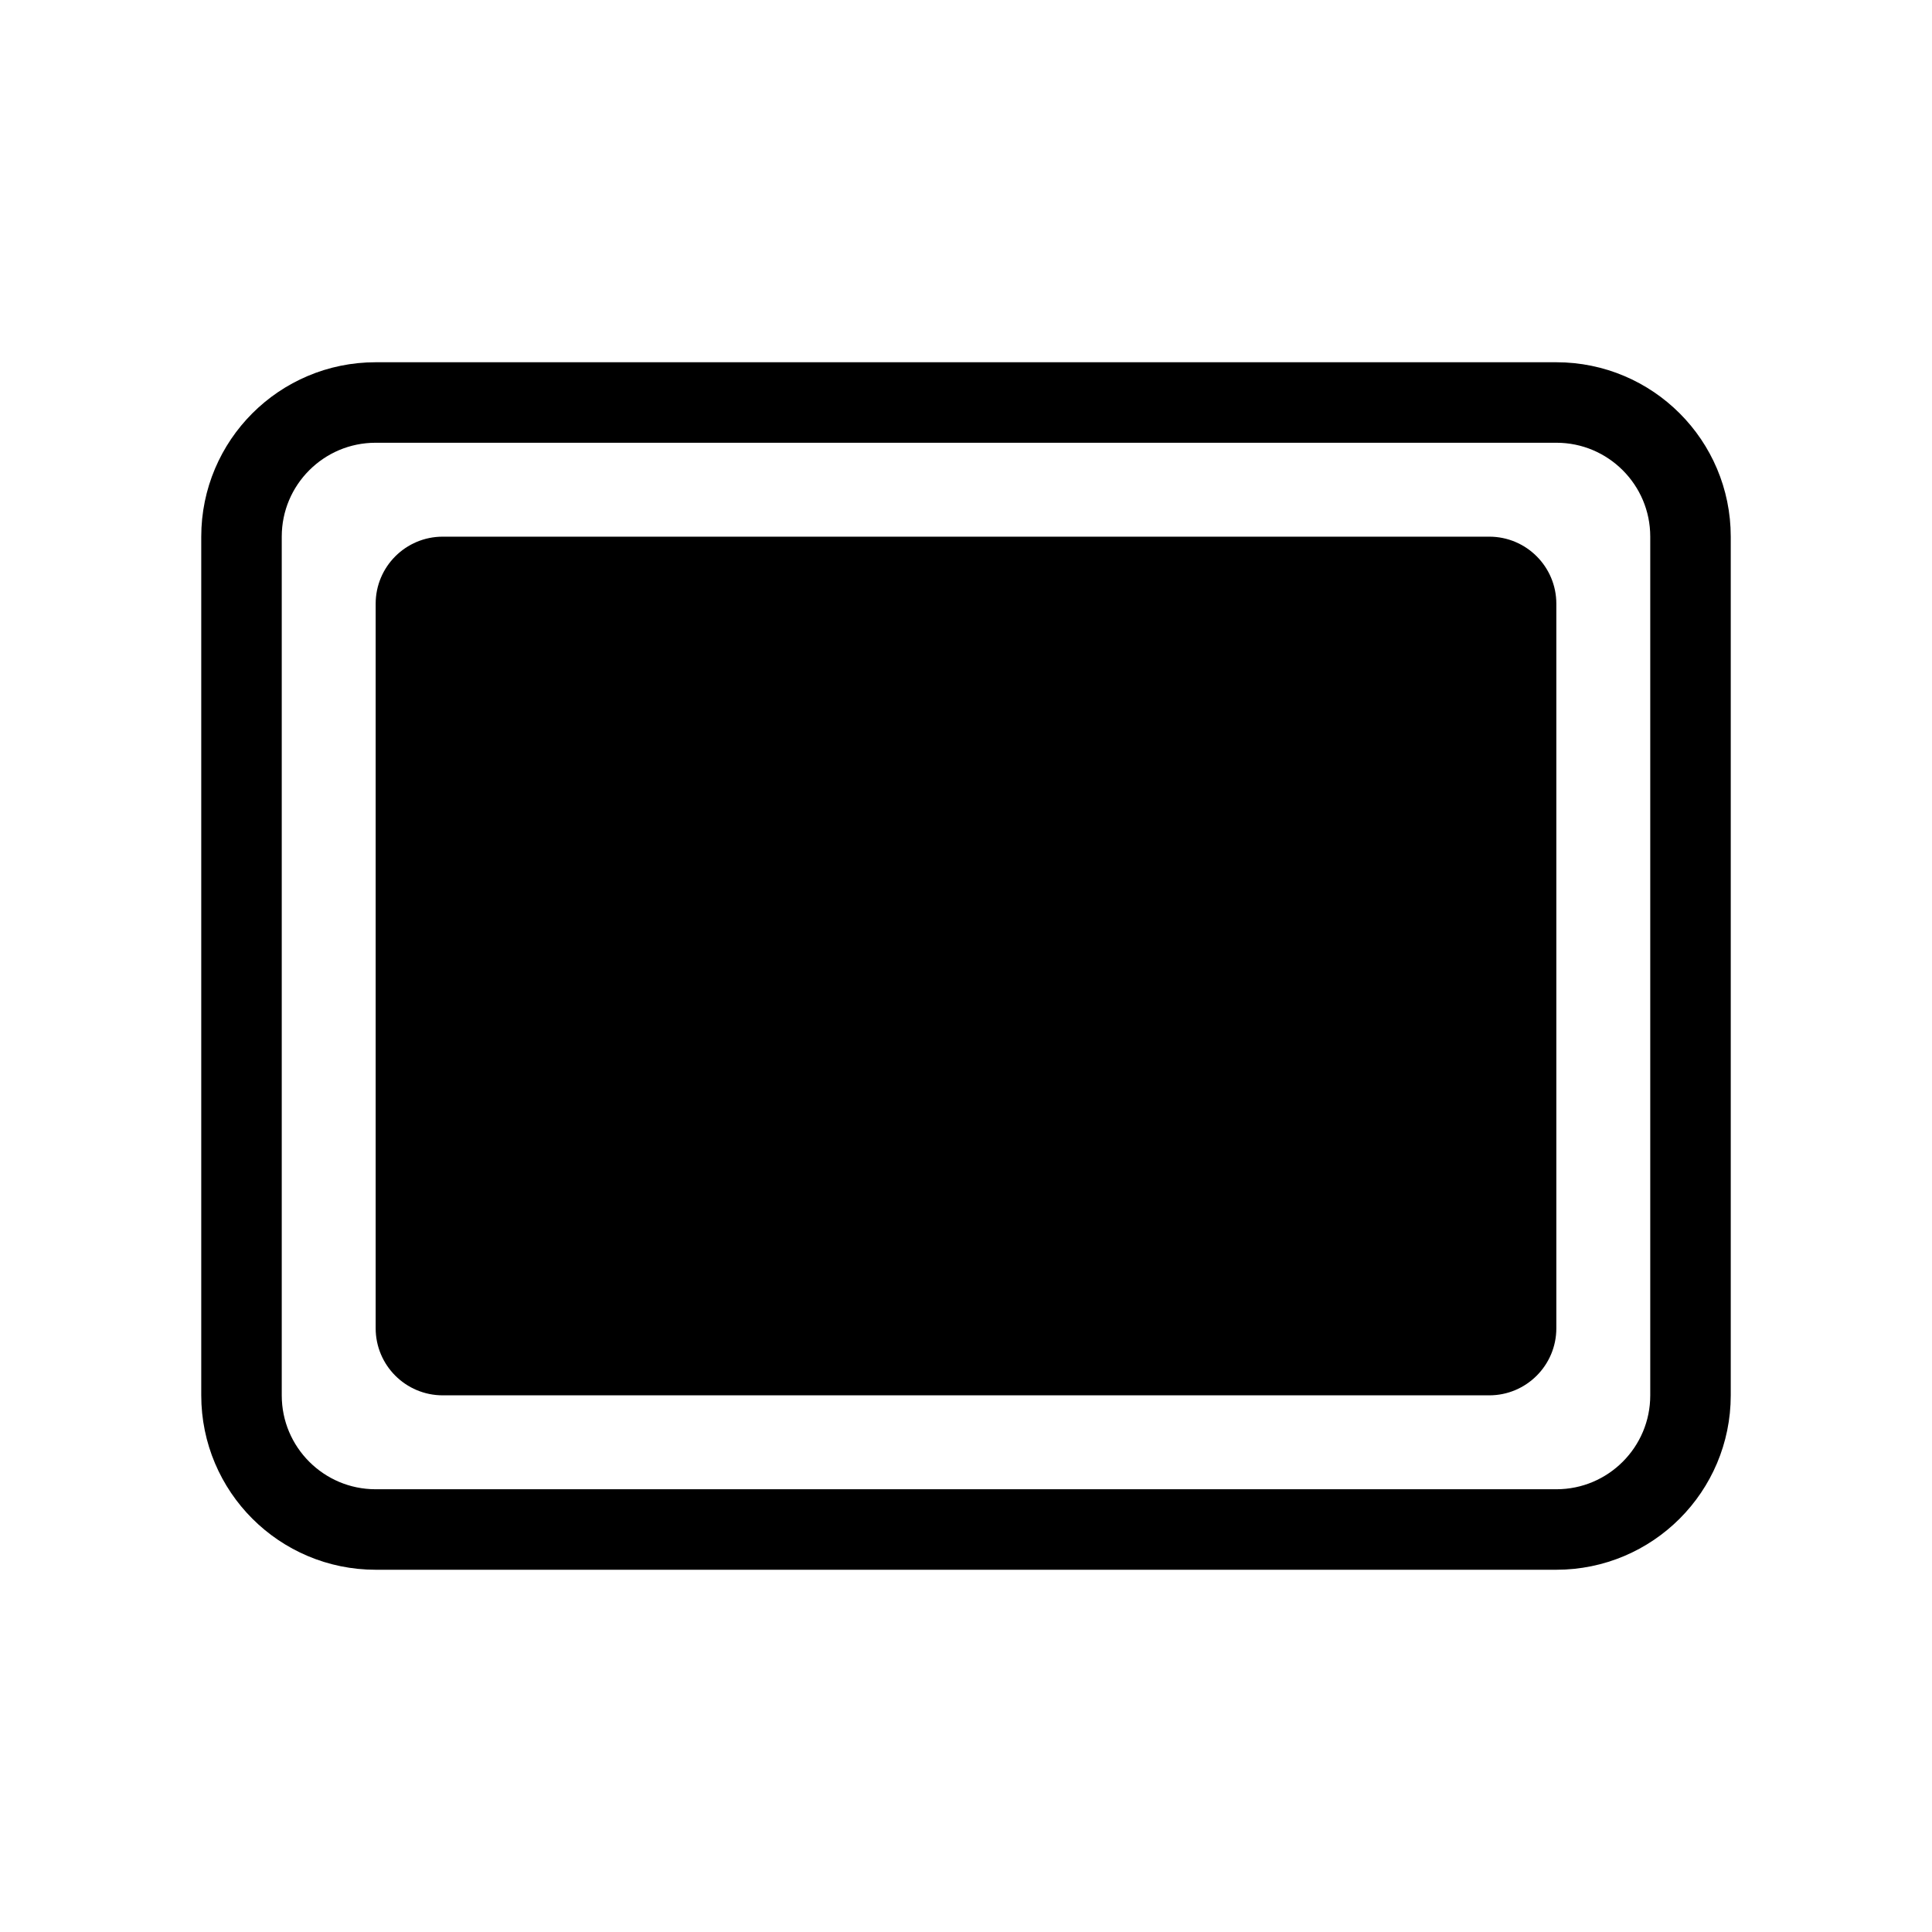
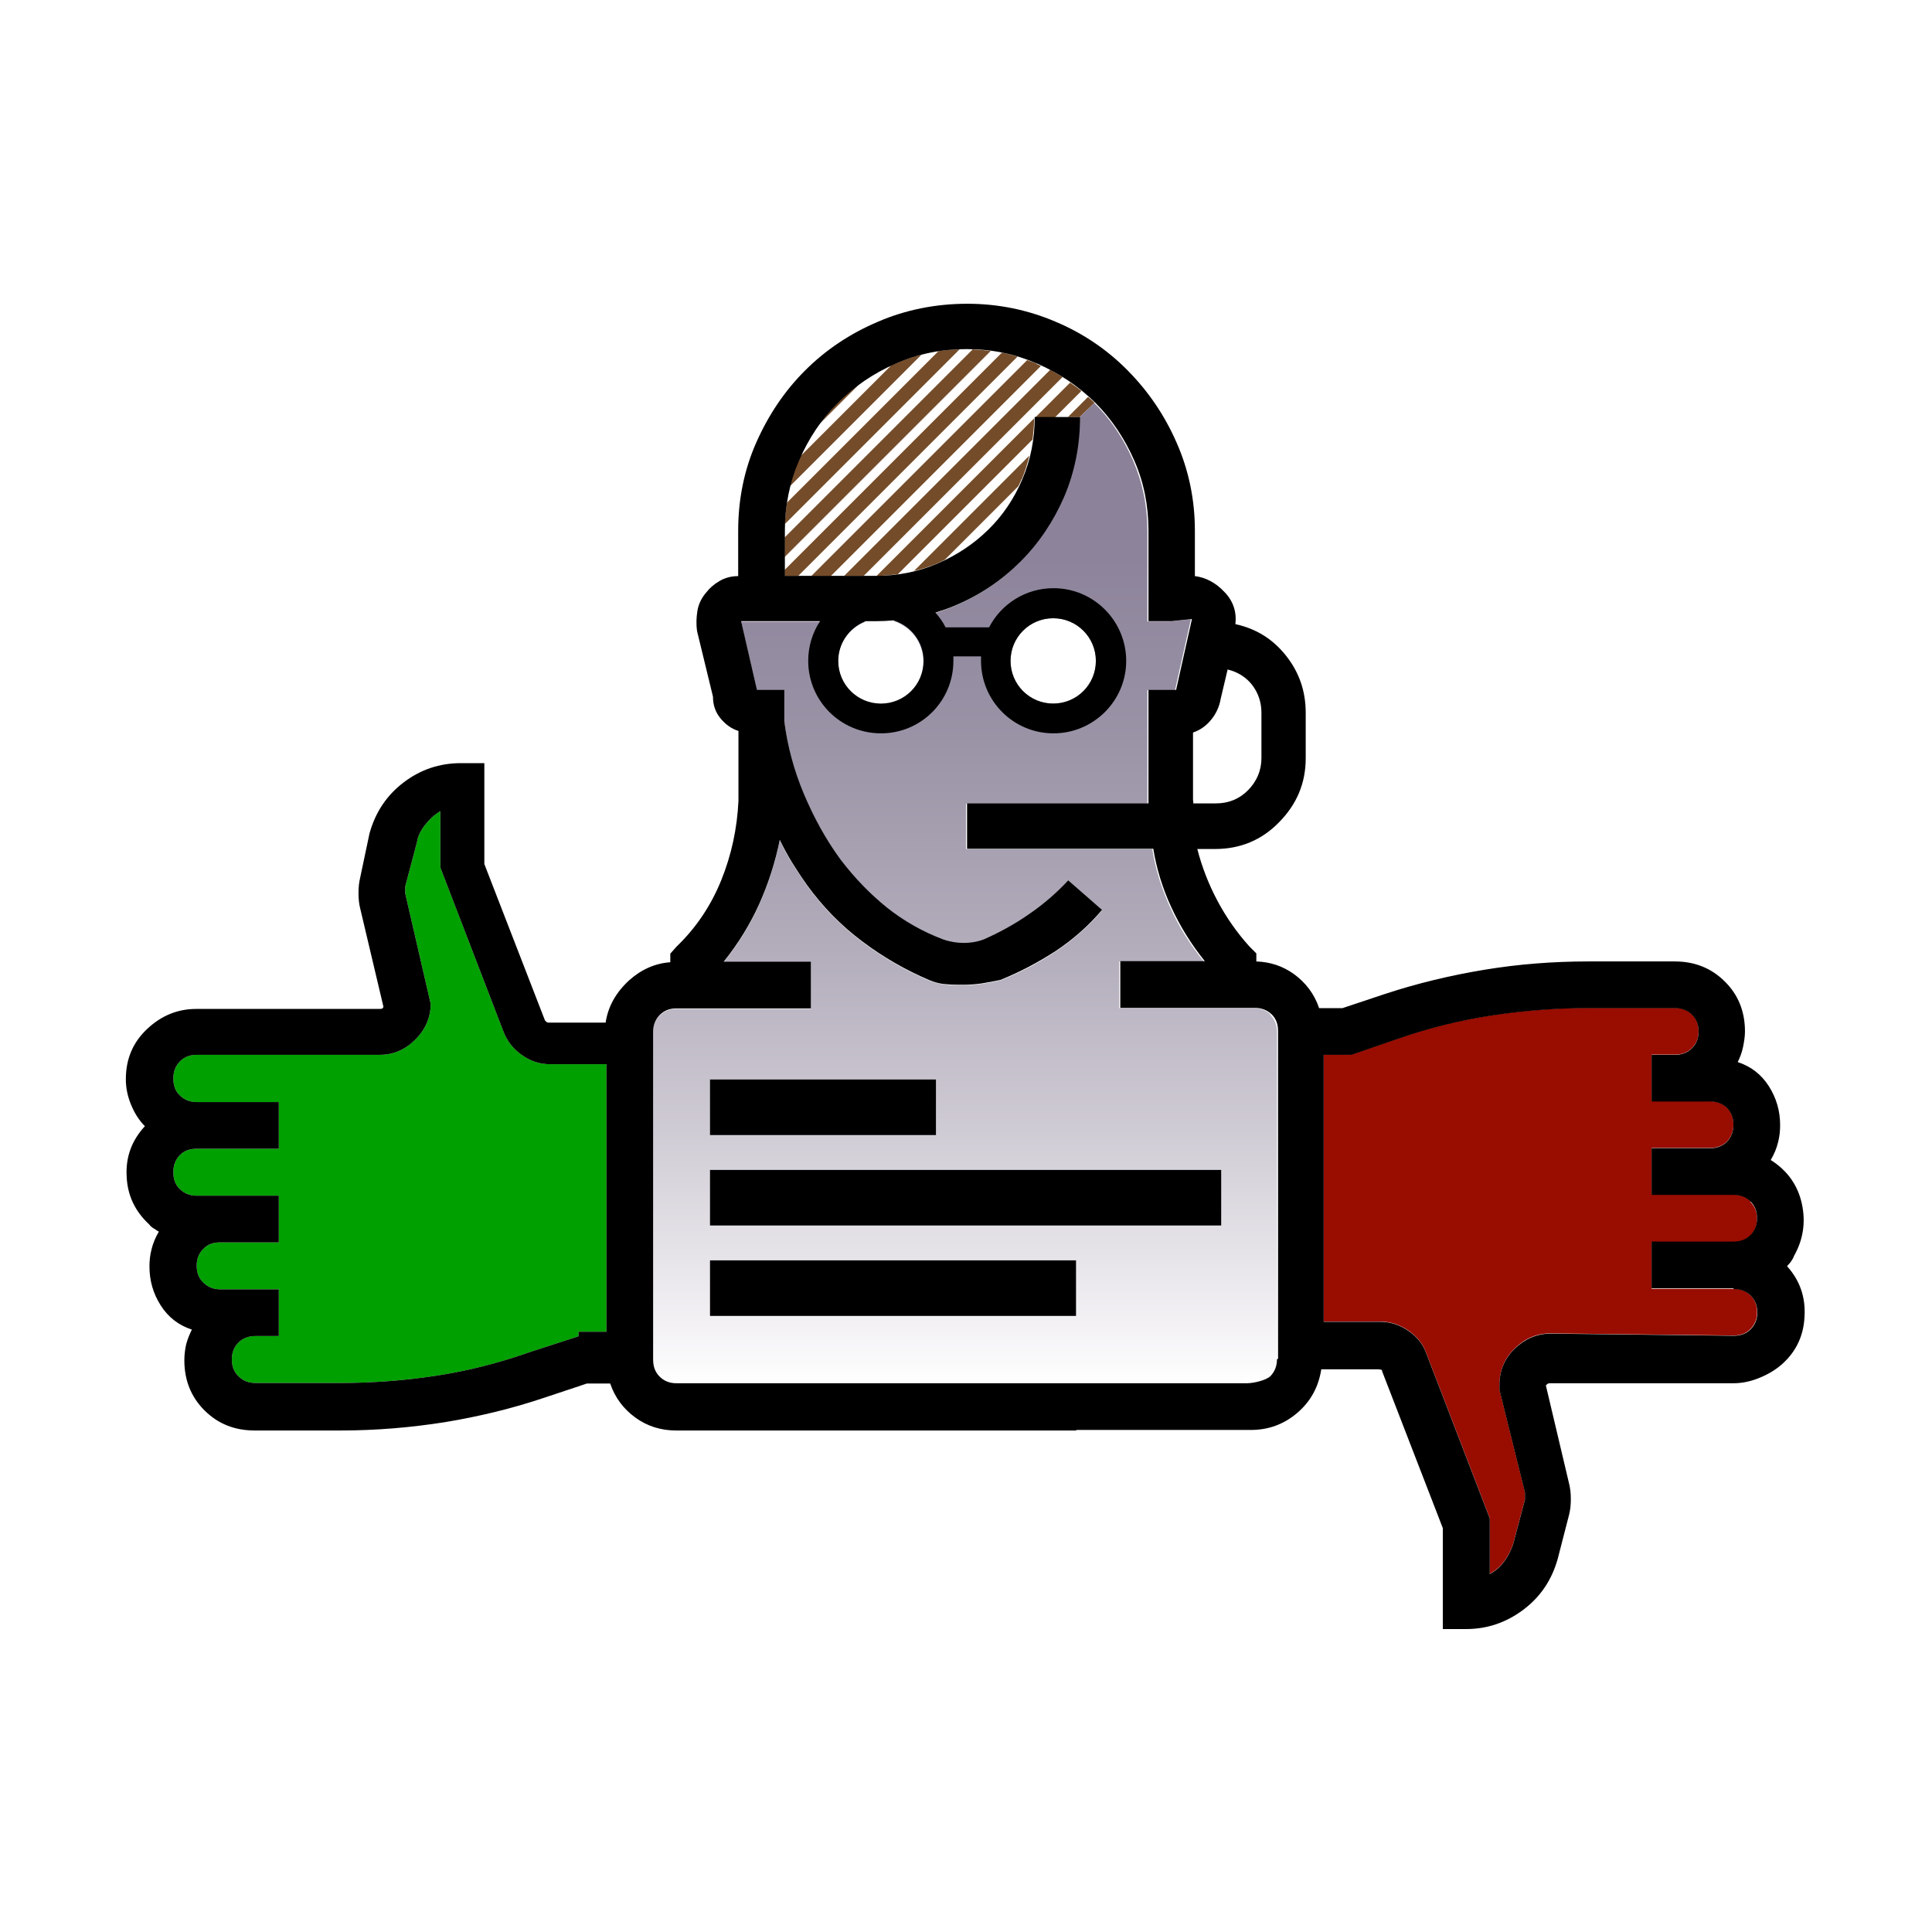
<svg xmlns="http://www.w3.org/2000/svg" id="readvisor-full" viewBox="0 0 72 72">
-   <rect x="9" y="15" width="54" height="42" rx="5" ry="5" fill="none" stroke="#000" stroke-width="3" />
-   <rect x="14" y="20" width="44" height="32" rx="2.5" ry="2.5" fill="#000" />
+   <defs>
+     <style>
+       .cls-1 {
+         fill: none;
+       }
+ 
+       .cls-2 {
+         fill: url(#linear-gradient);
+       }
+ 
+       .cls-3 {
+         fill: #754c29;
+       }
+ 
+       .cls-4 {
+         fill: #00a000;
+       }
+ 
+       .cls-5 {
+         fill: #990c00;
+       }
+     </style>
+     <linearGradient id="linear-gradient" x1="35.97" y1="15.01" x2="35.97" y2="51.55" gradientUnits="userSpaceOnUse">
+       <stop offset="0" stop-color="#898097" />
+       <stop offset=".16" stop-color="#8d849b" />
+       <stop offset=".34" stop-color="#9a93a6" />
+       <stop offset=".54" stop-color="#b0aab9" />
+       <stop offset=".74" stop-color="#cfcbd4" />
+       <stop offset=".96" stop-color="#f6f5f7" />
+       <stop offset="1" stop-color="#fff" />
+     </linearGradient>
+   </defs>
+   <path class="cls-5" d="M65.23,44.79c.17.17.25.38.25.63s-.08.46-.25.63-.37.24-.63.24h-3.05v1.74h3.05c.25,0,.46.08.63.24s.25.38.25.63-.08.46-.25.63-.37.24-.63.24l-6.82-.08c-.51,0-.95.19-1.33.56s-.57.82-.57,1.35v.19l.95,3.82v.27l-.44,1.66c-.09.25-.2.47-.34.65-.13.18-.31.34-.53.46v-2.07l-2.35-6.11c-.12-.36-.35-.66-.68-.88-.33-.23-.68-.34-1.06-.34h-2.1v-9.95h1.04l1.74-.6c1.15-.4,2.32-.69,3.52-.87,1.2-.18,2.39-.27,3.57-.27h3.22c.25,0,.46.08.63.24s.25.37.25.63-.08.46-.25.63-.37.24-.63.24h-.87v1.74h2.18c.26,0,.46.08.63.24.16.17.24.38.24.63s-.08.46-.24.63c-.17.16-.37.24-.63.24h-2.18v1.74h3.05c.25,0,.46.08.63.24Z" />
+   <path class="cls-4" d="M22.6,39.68v9.95h-1.04v.17l-1.85.6c-1.13.4-2.28.69-3.46.87-1.18.18-2.38.27-3.6.27h-3.13c-.25,0-.46-.08-.63-.25-.17-.16-.25-.37-.25-.63s.08-.46.25-.63.37-.24.63-.24h.87v-1.74h-2.18c-.25,0-.46-.08-.63-.25-.17-.16-.25-.37-.25-.63s.08-.46.25-.63c.16-.17.37-.24.63-.24h2.18v-1.74h-3.06c-.25,0-.46-.08-.63-.25-.17-.16-.24-.37-.24-.63s.08-.46.24-.63c.17-.17.37-.24.63-.24h3.06v-1.74h-3.06c-.25,0-.46-.08-.63-.25-.17-.16-.24-.37-.24-.63s.08-.46.24-.63c.17-.17.37-.25.63-.25h6.82c.51,0,.95-.19,1.33-.57s.57-.83.57-1.33l-.95-4.12v-.25l.44-1.66c.03-.22.14-.43.3-.64.17-.21.35-.38.57-.51v2.1l2.35,6.11c.13.34.35.64.68.87.33.24.68.35,1.06.35h2.1Z" />
+   <path class="cls-1" d="M38.59,15.55l-.05.05c0,.27-.03.53-.06.79l.84-.84h-.73Z" />
+   <path class="cls-3" d="M39.32,15.55l.98-.98c-.13-.11-.27-.21-.42-.31l-1.3,1.3h.73Z" />
+   <path class="cls-3" d="M38.63,13.55c-.11-.05-.23-.09-.35-.13l-8.05,8.05h.73l7.83-7.83c-.06-.03-.11-.06-.17-.08Z" />
+   <path class="cls-3" d="M39.13,13.79l-7.67,7.67h.73l7.41-7.41c-.15-.09-.3-.18-.46-.27Z" />
+   <path class="cls-3" d="M40.23,15.55l.56-.54c-.08-.08-.16-.15-.24-.22l-.75.75h.43Z" />
+   <path class="cls-3" d="M37.34,13.14l-8.1,8.1v.22h.51l8.17-8.17c-.19-.06-.38-.11-.58-.15Z" />
+   <path class="cls-3" d="M36.25,13.02l-7.01,7.01v.73l7.68-7.68c-.22-.03-.45-.05-.67-.06Z" />
+   <path class="cls-3" d="M33.36,13.55c-.05.02-.1.05-.15.07l-3.37,3.37c-.03.06-.06.11-.08.17-.13.31-.23.63-.32.96l4.9-4.9c-.33.08-.66.19-.98.33Z" />
+   <path class="cls-3" d="M31.21,15.01c-.25.25-.48.53-.69.81l1.51-1.51c-.29.21-.57.44-.82.7Z" />
+   <path class="cls-3" d="M34.96,13.1l-5.63,5.63c-.04.26-.07.53-.08.8l6.51-6.51c-.27,0-.54.03-.8.07Z" />
+   <path class="cls-3" d="M38.54,15.59l-5.87,5.87c.27,0,.53-.03.79-.06l5.02-5.02c.03-.26.06-.52.06-.79Z" />
+   <path class="cls-3" d="M38.08,17.86c.12-.29.21-.58.28-.88l-4.3,4.3c.29-.07.58-.16.86-.28.1-.04.19-.09.29-.14l2.74-2.74c.04-.09.09-.17.12-.26Z" />
+   <path class="cls-2" d="M47.35,37.81c-.16-.16-.37-.24-.63-.24h-5.01v-1.74h3.15c-.5-.62-.92-1.28-1.24-1.99-.33-.72-.56-1.45-.68-2.2h-6.94v-1.69h6.76v-4.23h1.03l.59-2.64-.77.08h-.85v-3.38c0-.92-.18-1.8-.53-2.61s-.83-1.54-1.45-2.15l-.56.54c0,1.06-.2,2.05-.59,2.97-.4.92-.94,1.73-1.63,2.42-.69.69-1.5,1.24-2.42,1.63-.72.31-1.49.49-2.29.56.65.2,1.12.8,1.12,1.51,0,.88-.71,1.59-1.59,1.59s-1.59-.71-1.59-1.59c0-.67.42-1.25,1.02-1.48h-4.63l.59,2.56h1.02v1.18c.12.92.36,1.82.73,2.7.36.88.82,1.7,1.37,2.45.51.68,1.08,1.28,1.72,1.78.63.5,1.33.9,2.1,1.19.26.09.51.13.77.13s.5-.04.74-.13c.6-.25,1.17-.57,1.7-.95.54-.38,1.02-.79,1.45-1.25l1.26,1.1c-.51.6-1.09,1.11-1.74,1.54-.65.43-1.33.78-2.05,1.07-.22.05-.45.09-.7.13-.24.03-.46.05-.66.05-.22,0-.44,0-.64-.02-.21-.02-.42-.07-.64-.15-.89-.38-1.73-.86-2.51-1.45-.79-.59-1.47-1.29-2.05-2.09-.22-.31-.41-.6-.57-.86-.17-.26-.31-.54-.45-.83-.17.84-.43,1.64-.77,2.4-.34.75-.78,1.47-1.32,2.14h3.25v1.74h-5.01c-.25,0-.46.08-.63.25-.16.16-.24.37-.24.63v12.21c0,.25.08.46.24.63.17.17.37.25.63.25h14.92s6.33,0,6.33,0c.25,0,.73-.11.89-.27.17-.17.24-.37.24-.63v-12.21c0-.25-.08-.46-.24-.63ZM39.25,23.04c.88,0,1.59.71,1.59,1.59s-.71,1.59-1.59,1.59-1.59-.71-1.59-1.59.71-1.59,1.59-1.59Z" />
+   <path d="M66.62,47.16s.08-.08.12-.14c.04-.06.09-.13.12-.22.34-.6.44-1.25.29-1.94s-.54-1.24-1.16-1.63c.13-.22.22-.44.27-.65.06-.22.08-.44.08-.65,0-.53-.14-1.01-.42-1.45-.28-.44-.67-.74-1.16-.9.09-.18.16-.37.2-.57.04-.2.07-.39.07-.57,0-.74-.25-1.37-.75-1.86-.5-.5-1.12-.75-1.87-.75h-3.22c-1.31,0-2.6.1-3.87.31-1.27.21-2.52.51-3.73.91l-1.56.52h-.87c-.18-.53-.5-.95-.94-1.27-.42-.3-.88-.45-1.4-.47v-.3l-.26-.26c-.46-.51-.86-1.08-1.19-1.7-.33-.62-.58-1.27-.75-1.93h.66c.94,0,1.74-.33,2.39-1,.66-.67.99-1.46.99-2.38v-1.69c0-.81-.24-1.51-.73-2.13-.49-.62-1.11-1.01-1.89-1.18.05-.46-.08-.86-.41-1.2-.32-.34-.69-.54-1.1-.59v-1.69c0-1.16-.23-2.26-.68-3.28-.45-1.03-1.06-1.92-1.82-2.69-.76-.77-1.65-1.38-2.69-1.82-1.03-.44-2.13-.67-3.29-.67s-2.29.22-3.33.67c-1.04.44-1.95,1.05-2.72,1.82-.77.77-1.37,1.67-1.82,2.69-.45,1.02-.67,2.12-.67,3.28v1.69c-.25,0-.49.06-.69.18-.21.12-.37.26-.51.44-.17.2-.28.43-.32.68-.04.25-.05.5-.01.76l.59,2.43c0,.31.09.58.28.81.19.23.41.39.67.47v2.61c-.05,1.03-.26,2.01-.64,2.95-.38.94-.93,1.77-1.67,2.48l-.23.26v.32c-.57.04-1.08.27-1.53.67-.5.46-.79.98-.88,1.58h-2.1s-.07,0-.08-.01c-.02-.01-.04-.03-.08-.07l-2.26-5.83v-3.76h-.87c-.8,0-1.51.24-2.14.72-.63.48-1.05,1.11-1.27,1.9l-.35,1.66c-.04.17-.06.35-.06.56s.02.4.06.56l.87,3.68s-.02.06-.05.07c-.04.01-.08.01-.11.01h-6.82c-.69,0-1.3.25-1.83.75-.53.5-.79,1.12-.79,1.87,0,.31.06.62.19.94.13.32.3.59.52.81-.49.53-.72,1.15-.68,1.87.03.72.32,1.31.84,1.79.04.06.09.1.17.15.07.04.13.09.19.12-.13.22-.22.44-.27.65-.06.22-.08.44-.08.65,0,.53.14,1.01.42,1.45.28.44.67.74,1.16.9-.09.18-.16.36-.21.54-.04.18-.07.38-.07.6,0,.75.25,1.37.75,1.87.5.5,1.12.75,1.87.75h3.22c1.31,0,2.6-.11,3.87-.31,1.27-.21,2.52-.51,3.73-.92l1.56-.52h.87c.18.53.5.95.94,1.27.44.32.95.48,1.51.48h14.92v-.02h6.51c.65,0,1.23-.21,1.73-.64.5-.43.79-.97.89-1.62h2.1s.07,0,.11.01c.04,0,.06.03.06.07l2.26,5.84v3.76h.87c.78,0,1.49-.24,2.13-.72.64-.48,1.06-1.11,1.28-1.89l.43-1.67c.04-.16.06-.35.06-.56s-.02-.4-.06-.56l-.87-3.68s.06-.06.08-.07c.02,0,.04-.01.08-.01h6.82c.31,0,.63-.06.95-.19.33-.13.62-.3.87-.52.53-.47.81-1.07.84-1.79.04-.72-.18-1.34-.65-1.86ZM22.6,49.63h-1.04v.17l-1.85.6c-1.13.4-2.28.69-3.46.87-1.18.18-2.38.27-3.6.27h-3.13c-.25,0-.46-.08-.63-.25-.17-.16-.25-.37-.25-.63s.08-.46.25-.63c.16-.16.37-.24.63-.24h.87v-1.74h-2.18c-.25,0-.46-.08-.63-.25-.17-.16-.25-.37-.25-.63s.08-.46.25-.63c.16-.17.37-.24.63-.24h2.18v-1.74h-3.06c-.25,0-.46-.08-.63-.25-.17-.16-.24-.37-.24-.63s.08-.46.24-.63c.17-.17.37-.24.63-.24h3.06v-1.74h-3.06c-.25,0-.46-.08-.63-.25-.17-.16-.24-.37-.24-.63s.08-.46.24-.63c.17-.17.37-.25.63-.25h6.82c.51,0,.95-.19,1.33-.57.38-.38.57-.83.57-1.33l-.95-4.12v-.25l.44-1.66c.03-.22.14-.43.3-.64.17-.21.35-.38.57-.51v2.1l2.35,6.11c.13.34.35.64.68.87.33.24.68.35,1.06.35h2.1v9.95ZM44.46,29.84v-2.54c.26-.09.48-.24.67-.47.19-.23.31-.49.36-.78l.26-1.1c.37.09.68.28.91.57.23.3.35.65.35,1.04v1.69c0,.46-.17.86-.49,1.19-.32.33-.73.5-1.2.5h-.85v-.1ZM47.59,50.65c0,.25-.08.46-.24.63-.16.16-.63.27-.89.27h-6.33s-14.92,0-14.92,0c-.25,0-.46-.08-.63-.25-.16-.16-.24-.37-.24-.63v-12.21c0-.25.08-.46.24-.63.17-.17.37-.25.63-.25h5.01v-1.74h-3.25c.54-.67.98-1.39,1.32-2.14.34-.76.6-1.56.77-2.4.14.29.29.57.45.83.16.26.35.55.57.86.58.8,1.26,1.5,2.05,2.09.78.59,1.62,1.07,2.51,1.45.22.09.43.14.64.15.2.02.42.02.64.02.2,0,.43-.02.66-.05.24-.04.47-.08.7-.13.72-.29,1.4-.65,2.05-1.07.65-.43,1.23-.94,1.74-1.54l-1.26-1.1c-.43.46-.91.88-1.45,1.25-.54.38-1.11.69-1.7.95-.24.09-.49.13-.74.13s-.51-.04-.77-.13c-.77-.29-1.47-.69-2.1-1.19-.63-.51-1.2-1.1-1.72-1.78-.55-.75-1-1.57-1.37-2.45-.37-.88-.61-1.78-.73-2.7v-1.18h-1.02l-.59-2.56h2.94c-.28.43-.44.93-.44,1.48,0,1.49,1.21,2.7,2.71,2.7s2.7-1.21,2.7-2.7c0-.06,0-.12,0-.17h1.03c0,.06,0,.12,0,.17,0,1.49,1.21,2.7,2.7,2.7s2.71-1.21,2.71-2.7-1.21-2.71-2.71-2.71c-1.04,0-1.95.59-2.4,1.46h-1.62c-.1-.2-.23-.38-.38-.55.25-.08.5-.16.75-.27.92-.39,1.73-.94,2.42-1.63.69-.69,1.23-1.5,1.63-2.42.39-.92.59-1.91.59-2.97h-1.69c0,.82-.15,1.59-.46,2.32-.31.73-.73,1.35-1.27,1.88-.54.53-1.17.95-1.89,1.26-.72.31-1.48.46-2.31.46h-3.38v-1.69c0-.92.18-1.8.53-2.61s.83-1.54,1.45-2.15c.62-.62,1.33-1.1,2.15-1.46.82-.36,1.7-.54,2.64-.54s1.8.18,2.63.54c.83.36,1.55.85,2.17,1.46.61.61,1.09,1.33,1.45,2.15s.53,1.69.53,2.61v3.38h.85l.77-.08-.59,2.64h-1.03v4.23h-6.76v1.69h6.94c.12.75.35,1.49.68,2.2.33.71.74,1.37,1.24,1.99h-3.15v1.74h5.01c.25,0,.46.08.63.24.17.17.24.37.24.63v12.21ZM34.42,24.63c0,.88-.71,1.59-1.59,1.59s-1.59-.71-1.59-1.59c0-.67.42-1.25,1.02-1.48h.36c.23,0,.46-.01.68-.03.65.2,1.12.8,1.12,1.51ZM37.66,24.63c0-.88.71-1.59,1.59-1.59s1.59.71,1.59,1.59-.71,1.59-1.59,1.59-1.59-.71-1.59-1.59ZM64.61,48.04c.25,0,.46.08.63.24.17.17.25.38.25.63s-.08.46-.25.63c-.16.16-.37.24-.63.24l-6.82-.08c-.51,0-.95.19-1.34.56-.38.37-.57.82-.57,1.35v.19l.95,3.82v.27l-.44,1.66c-.09.25-.2.47-.34.65-.13.18-.31.34-.53.46v-2.07l-2.35-6.11c-.12-.36-.35-.66-.68-.88-.33-.23-.68-.34-1.06-.34h-2.1v-9.95h1.04l1.74-.6c1.15-.4,2.32-.69,3.52-.87,1.2-.18,2.39-.27,3.57-.27h3.22c.25,0,.46.08.63.24.17.17.25.37.25.63s-.08.46-.25.63c-.16.16-.37.24-.63.24h-.87v1.74h2.18c.26,0,.46.08.63.24.16.17.24.38.24.63s-.08.46-.24.63c-.17.16-.37.24-.63.24h-2.18v1.74h3.05c.25,0,.46.08.63.24s.25.38.25.63-.08.46-.25.63c-.16.16-.37.24-.63.24h-3.05v1.74h3.05Z" />
+   <rect x="26.46" y="40.23" width="8.42" height="2.07" />
+   <rect x="26.46" y="43.6" width="19.05" height="2.07" />
+   <rect x="26.46" y="46.97" width="13.64" height="2.07" />
</svg>
